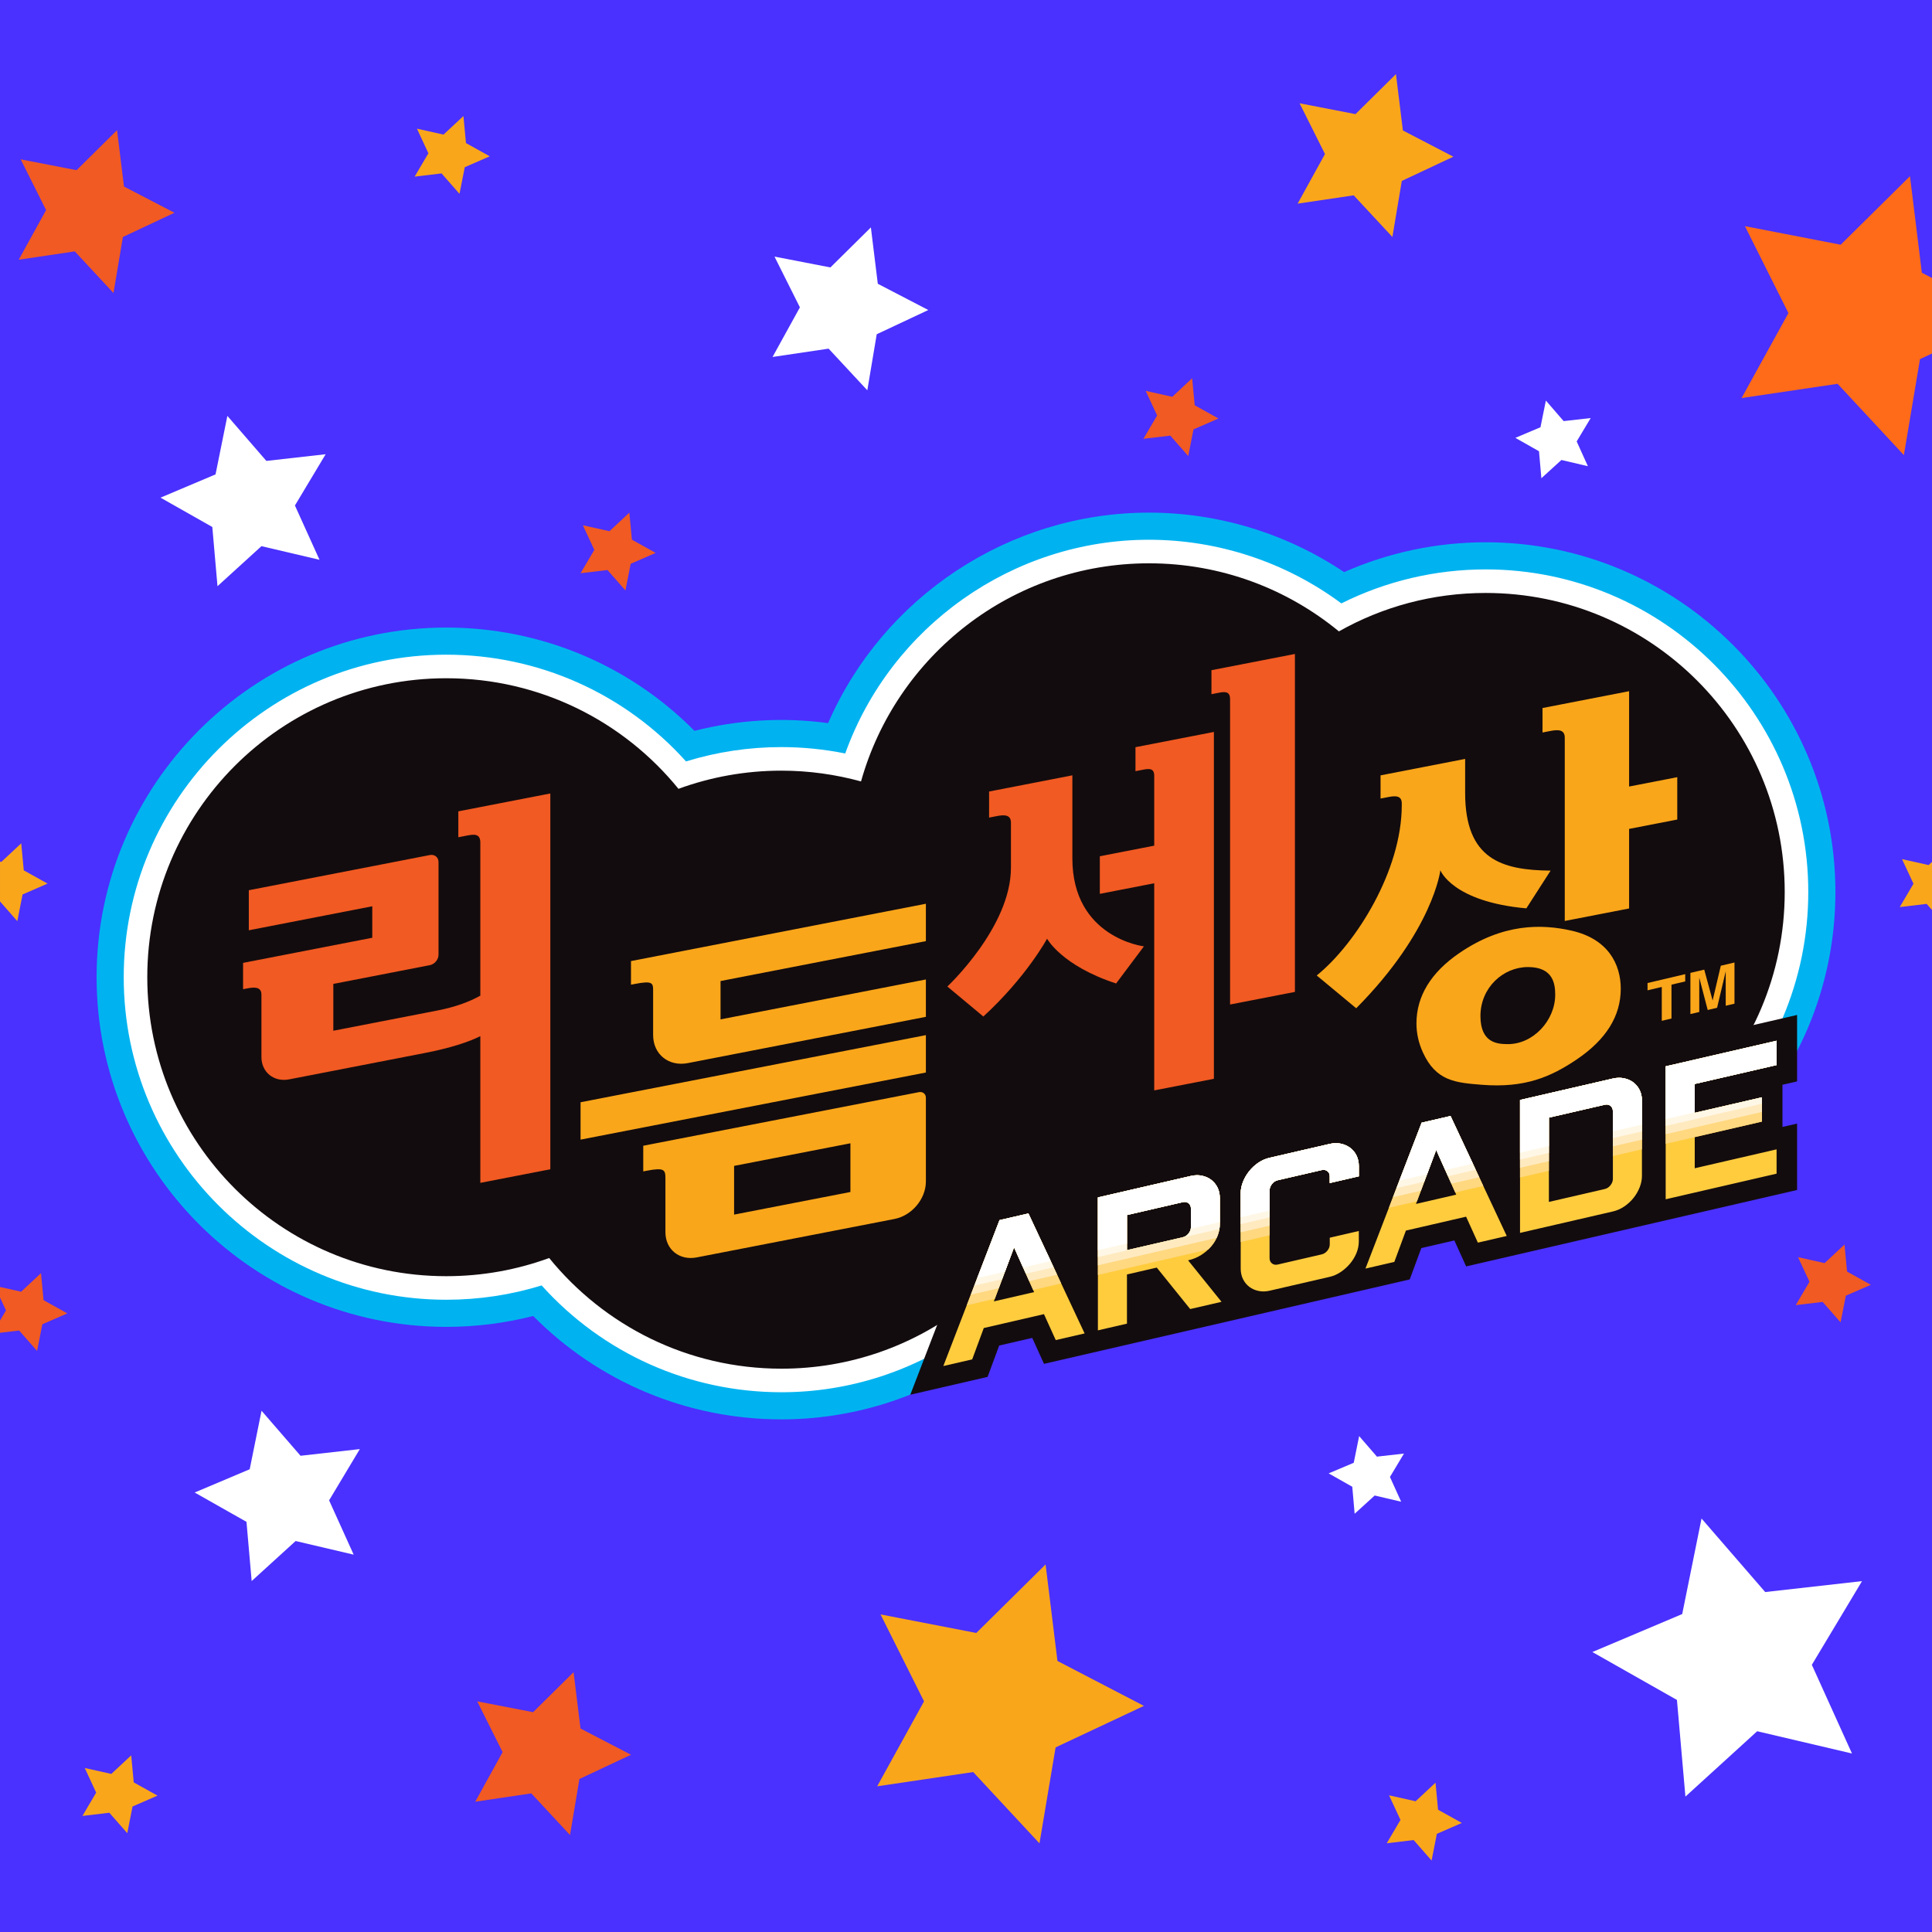
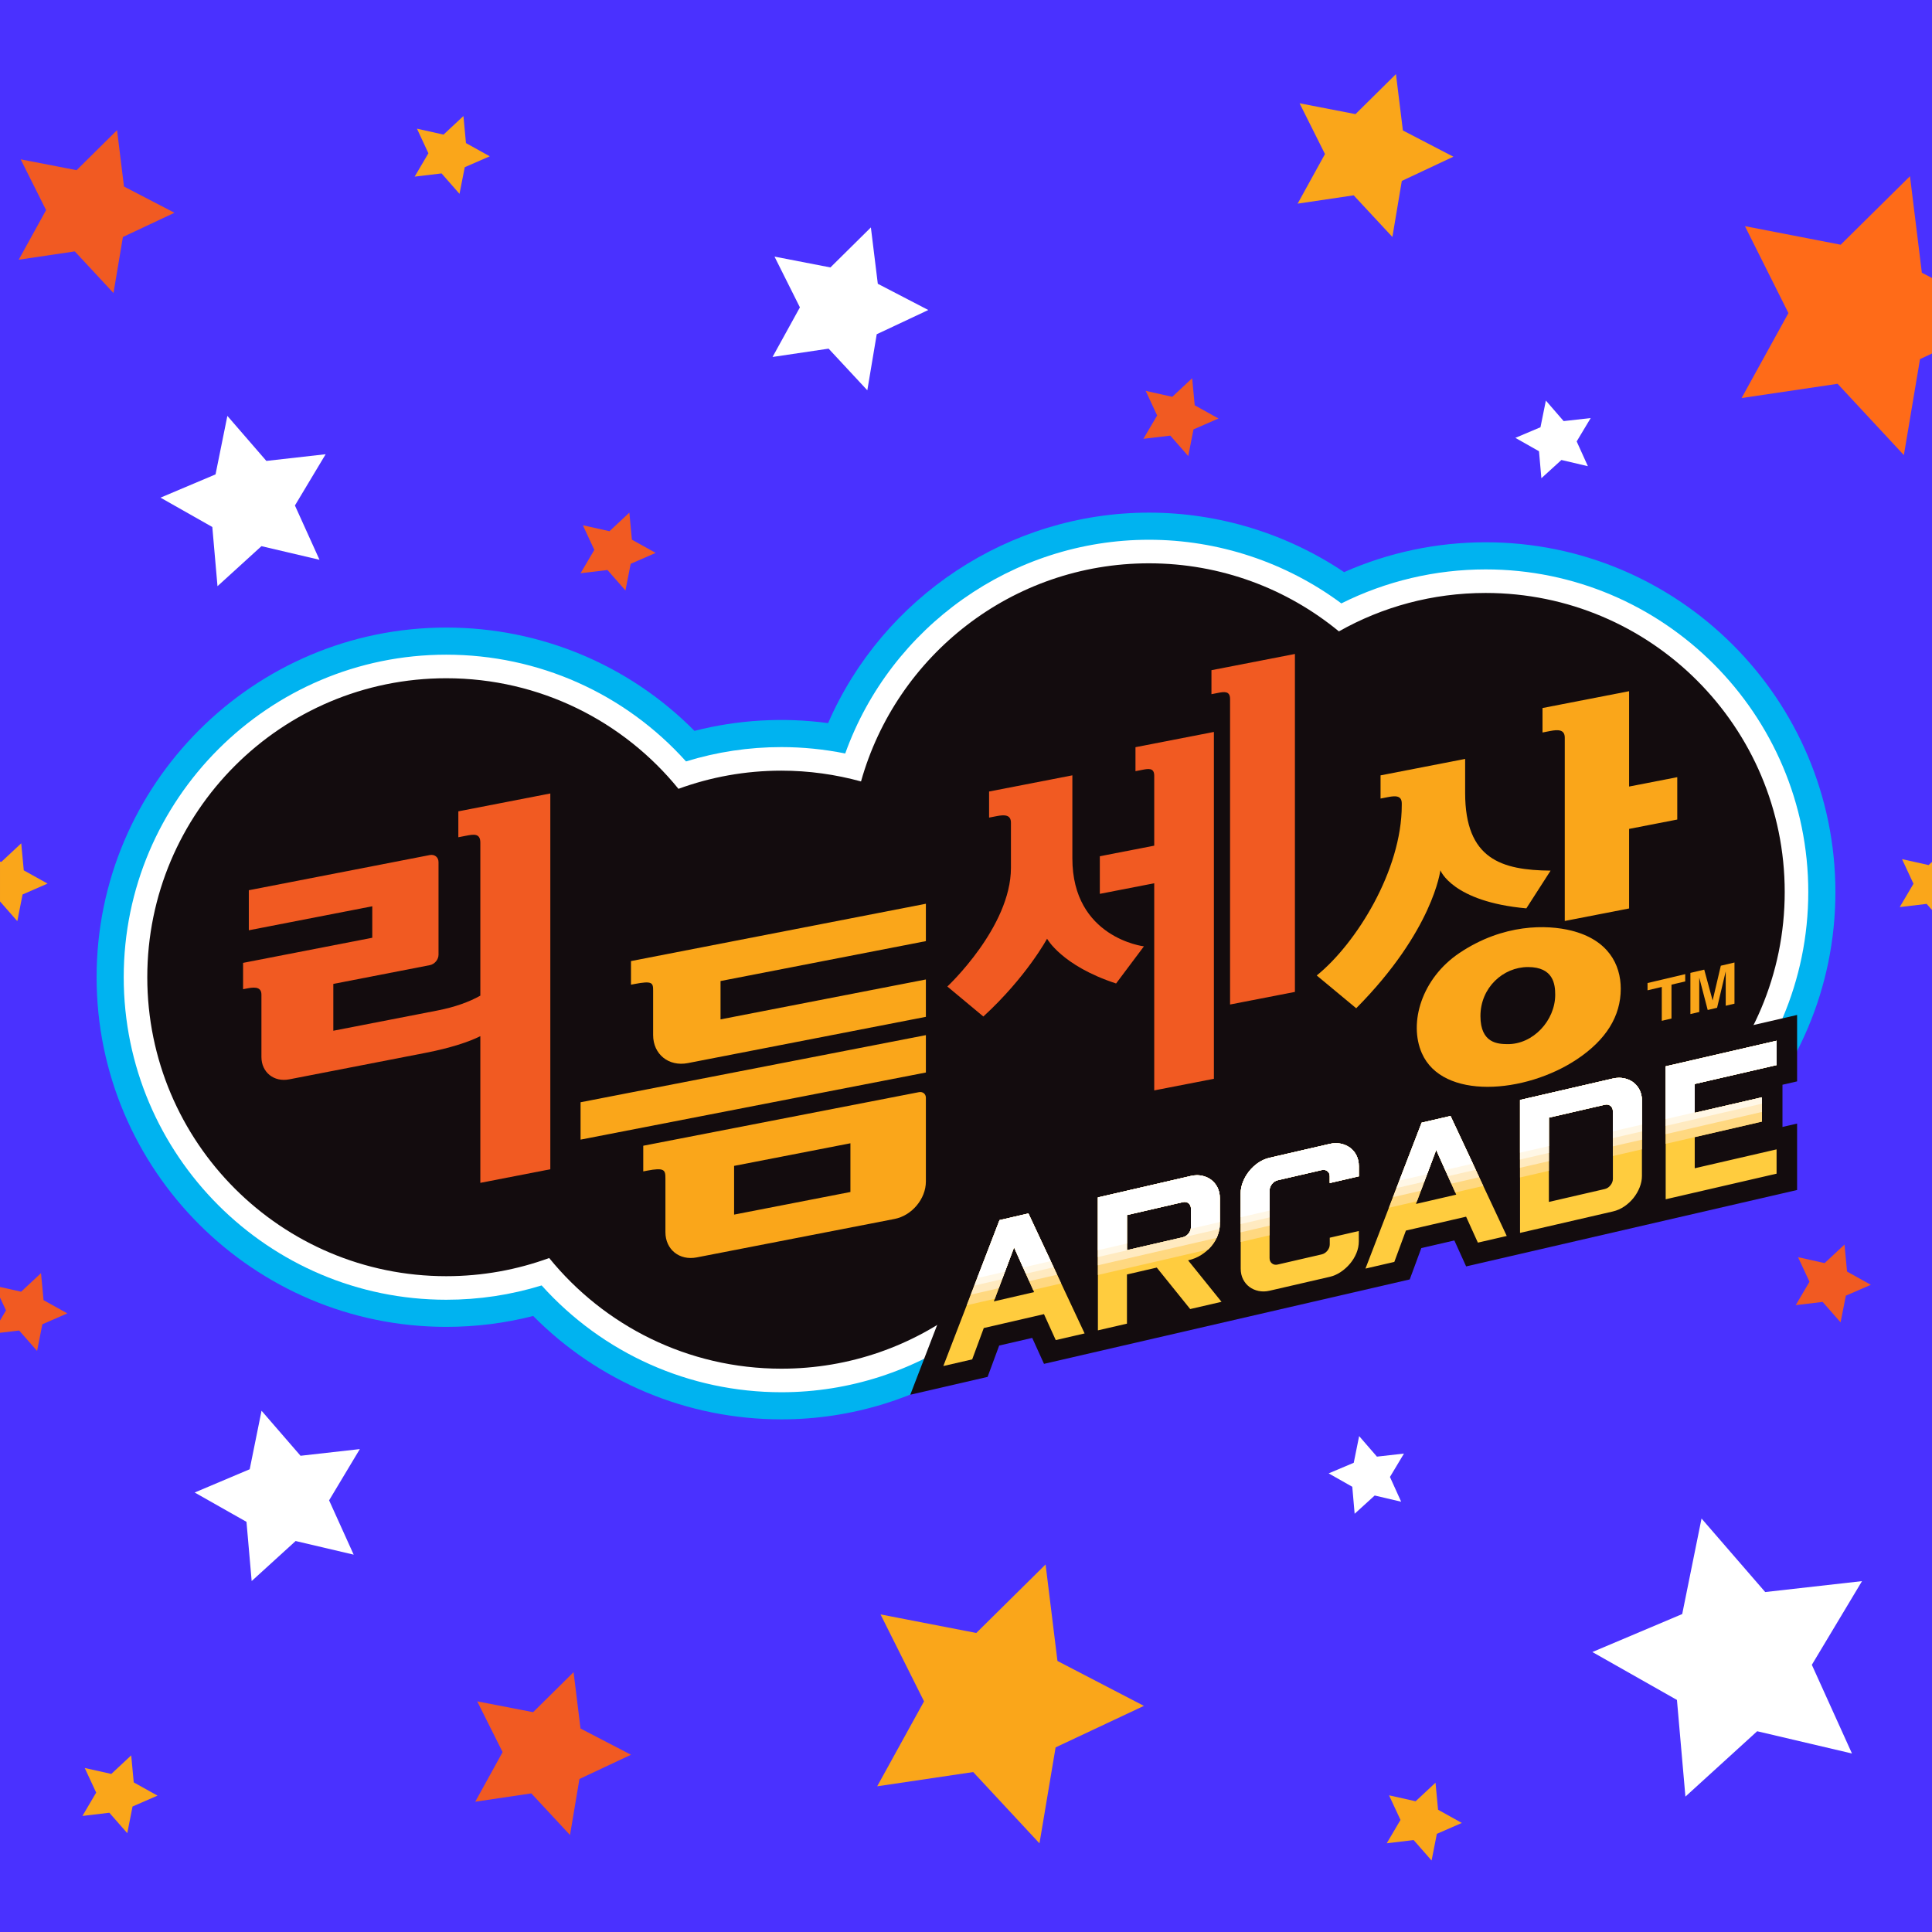
<svg xmlns="http://www.w3.org/2000/svg" version="1.1" id="svg1" width="666.667" height="666.667" viewBox="0 0 666.667 666.667">
  <defs id="defs1">
    <clipPath clipPathUnits="userSpaceOnUse" id="clipPath23">
      <path d="M 0,500 H 500 V 0 H 0 Z" transform="translate(-384.4873,-359.6593)" id="path23" />
    </clipPath>
    <clipPath clipPathUnits="userSpaceOnUse" id="clipPath25">
      <path d="M 0,500 H 500 V 0 H 0 Z" transform="translate(-384.4873,-352.6398)" id="path25" />
    </clipPath>
    <clipPath clipPathUnits="userSpaceOnUse" id="clipPath27">
      <path d="M 0,500 H 500 V 0 H 0 Z" transform="translate(-384.4873,-346.5426)" id="path27" />
    </clipPath>
    <clipPath clipPathUnits="userSpaceOnUse" id="clipPath29">
      <path d="M 0,500 H 500 V 0 H 0 Z" transform="translate(-349.291,-225.0792)" id="path29" />
    </clipPath>
    <clipPath clipPathUnits="userSpaceOnUse" id="clipPath31">
      <path d="M 0,500 H 500 V 0 H 0 Z" transform="translate(-465.0869,-220.1407)" id="path31" />
    </clipPath>
    <clipPath clipPathUnits="userSpaceOnUse" id="clipPath33">
      <path d="M 0,500 H 500 V 0 H 0 Z" transform="translate(-459.7773,-196.255)" id="path33" />
    </clipPath>
    <clipPath clipPathUnits="userSpaceOnUse" id="clipPath35">
      <path d="m 431.077,224.03 v -34.401 l 28.701,6.626 v 6.29 l -21.182,-4.89 v 8.06 l 17.397,4.016 v 6.291 l -17.397,-4.016 v 7.47 l 21.182,4.889 v 6.291 z m -13.663,-3.155 -24.031,-5.547 v -34.402 l 24.031,5.549 c 1.048,0.242 2.031,0.673 2.948,1.295 v 0 c 0.917,0.621 1.712,1.353 2.384,2.196 v 0 c 0.671,0.843 1.204,1.76 1.598,2.753 v 0 c 0.392,0.991 0.589,1.978 0.589,2.962 v 0 19.46 c 0,1.049 -0.204,1.976 -0.614,2.783 v 0 c -0.411,0.806 -0.959,1.465 -1.647,1.978 v 0 c -0.686,0.513 -1.49,0.86 -2.407,1.042 v 0 c -0.408,0.081 -0.822,0.121 -1.243,0.121 v 0 c -0.526,0 -1.062,-0.063 -1.608,-0.19 m -16.561,-10.113 14.448,3.335 c 0.59,0.136 1.088,0.038 1.499,-0.293 v 0 c 0.409,-0.332 0.614,-0.791 0.614,-1.381 v 0 -17.495 c 0,-0.59 -0.205,-1.146 -0.614,-1.666 v 0 c -0.411,-0.521 -0.909,-0.849 -1.499,-0.985 v 0 l -14.448,-3.336 z m -32.927,-1.311 -14.546,-37.76 7.47,1.725 2.998,8.112 15.578,3.597 3.048,-6.717 7.469,1.724 -14.547,31.043 z m 3.736,-7.099 0.049,0.011 5.16,-11.537 -10.419,-2.406 z m -27.52,1.607 -15.58,-3.596 c -1.048,-0.243 -2.023,-0.673 -2.923,-1.289 v 0 c -0.902,-0.62 -1.688,-1.349 -2.36,-2.192 v 0 c -0.671,-0.843 -1.204,-1.761 -1.597,-2.752 v 0 c -0.393,-0.992 -0.589,-1.979 -0.589,-2.962 v 0 -19.461 c 0,-1.049 0.204,-1.976 0.614,-2.782 v 0 c 0.409,-0.807 0.958,-1.467 1.647,-1.98 v 0 c 0.687,-0.513 1.481,-0.861 2.382,-1.046 v 0 c 0.902,-0.185 1.843,-0.165 2.826,0.063 v 0 l 15.58,3.596 c 0.982,0.227 1.923,0.641 2.826,1.242 v 0 c 0.9,0.601 1.702,1.319 2.407,2.153 v 0 c 0.704,0.834 1.26,1.749 1.671,2.745 v 0 c 0.409,0.995 0.614,2.018 0.614,3.066 v 0 2.654 l -7.518,-1.736 v -1.72 c 0,-0.59 -0.206,-1.137 -0.615,-1.641 v 0 c -0.41,-0.504 -0.91,-0.825 -1.499,-0.96 v 0 l -11.352,-2.621 c -0.59,-0.136 -1.09,-0.039 -1.499,0.293 v 0 c -0.411,0.331 -0.615,0.791 -0.615,1.382 v 0 17.495 c 0,0.589 0.204,1.145 0.615,1.665 v 0 c 0.409,0.52 0.909,0.849 1.499,0.985 v 0 l 11.352,2.621 c 0.589,0.136 1.089,0.046 1.499,-0.268 v 0 c 0.409,-0.316 0.615,-0.768 0.615,-1.357 v 0 -1.721 l 7.518,1.736 v 2.654 c 0,1.015 -0.205,1.935 -0.614,2.758 v 0 c -0.411,0.822 -0.967,1.488 -1.671,1.998 v 0 c -0.705,0.508 -1.507,0.856 -2.407,1.041 v 0 c -0.406,0.083 -0.82,0.125 -1.242,0.125 v 0 c -0.516,0 -1.044,-0.063 -1.584,-0.188 m -35.925,-8.294 -24.081,-5.559 v -34.401 l 7.519,1.736 v 12.728 l 7.716,1.781 8.649,-10.731 8.109,1.872 -8.649,10.732 c 1.278,0.295 2.415,0.762 3.415,1.402 v 0 c 0.999,0.64 1.859,1.388 2.58,2.242 v 0 c 0.721,0.855 1.269,1.775 1.647,2.764 v 0 c 0.376,0.988 0.565,1.973 0.565,2.956 v 0 6.733 c 0,1.048 -0.205,1.975 -0.615,2.783 v 0 c -0.409,0.805 -0.958,1.465 -1.645,1.979 v 0 c -0.689,0.512 -1.483,0.861 -2.384,1.046 v 0 c -0.405,0.083 -0.818,0.125 -1.239,0.125 v 0 c -0.516,0 -1.045,-0.063 -1.587,-0.188 m -16.562,-10.114 14.448,3.336 c 0.59,0.136 1.09,0.038 1.5,-0.293 v 0 c 0.409,-0.332 0.614,-0.792 0.614,-1.382 v 0 -4.766 c 0,-0.59 -0.205,-1.146 -0.614,-1.666 v 0 c -0.41,-0.521 -0.91,-0.848 -1.5,-0.985 v 0 l -14.448,-3.336 z m -32.976,-1.323 -14.546,-37.758 7.469,1.725 2.999,8.112 15.578,3.596 3.048,-6.717 7.47,1.726 -14.547,31.041 z m 3.735,-7.098 0.048,0.012 5.162,-11.538 -10.419,-2.405 z" transform="translate(-493.458,-261.403)" id="path35" />
    </clipPath>
    <clipPath clipPathUnits="userSpaceOnUse" id="clipPath37">
      <path d="m 431.077,224.03 v -34.401 l 28.701,6.626 v 6.29 l -21.182,-4.89 v 8.06 l 17.397,4.016 v 6.291 l -17.397,-4.016 v 7.47 l 21.182,4.889 v 6.291 z m -13.663,-3.155 -24.031,-5.547 v -34.402 l 24.031,5.549 c 1.048,0.242 2.031,0.673 2.948,1.295 v 0 c 0.917,0.621 1.712,1.353 2.384,2.196 v 0 c 0.671,0.843 1.204,1.76 1.598,2.753 v 0 c 0.392,0.991 0.589,1.978 0.589,2.962 v 0 19.46 c 0,1.049 -0.204,1.976 -0.614,2.783 v 0 c -0.411,0.806 -0.959,1.465 -1.647,1.978 v 0 c -0.686,0.513 -1.49,0.86 -2.407,1.042 v 0 c -0.408,0.081 -0.822,0.121 -1.243,0.121 v 0 c -0.526,0 -1.062,-0.063 -1.608,-0.19 m -16.561,-10.113 14.448,3.335 c 0.59,0.136 1.088,0.038 1.499,-0.293 v 0 c 0.409,-0.332 0.614,-0.791 0.614,-1.381 v 0 -17.495 c 0,-0.59 -0.205,-1.146 -0.614,-1.666 v 0 c -0.411,-0.521 -0.909,-0.849 -1.499,-0.985 v 0 l -14.448,-3.336 z m -32.927,-1.311 -14.546,-37.76 7.47,1.725 2.998,8.112 15.578,3.597 3.048,-6.717 7.469,1.724 -14.547,31.043 z m 3.736,-7.099 0.049,0.011 5.16,-11.537 -10.419,-2.406 z m -27.52,1.607 -15.58,-3.596 c -1.048,-0.243 -2.023,-0.673 -2.923,-1.289 v 0 c -0.902,-0.62 -1.688,-1.349 -2.36,-2.192 v 0 c -0.671,-0.843 -1.204,-1.761 -1.597,-2.752 v 0 c -0.393,-0.992 -0.589,-1.979 -0.589,-2.962 v 0 -19.461 c 0,-1.049 0.204,-1.976 0.614,-2.782 v 0 c 0.409,-0.807 0.958,-1.467 1.647,-1.98 v 0 c 0.687,-0.513 1.481,-0.861 2.382,-1.046 v 0 c 0.902,-0.185 1.843,-0.165 2.826,0.063 v 0 l 15.58,3.596 c 0.982,0.227 1.923,0.641 2.826,1.242 v 0 c 0.9,0.601 1.702,1.319 2.407,2.153 v 0 c 0.704,0.834 1.26,1.749 1.671,2.745 v 0 c 0.409,0.995 0.614,2.018 0.614,3.066 v 0 2.654 l -7.518,-1.736 v -1.72 c 0,-0.59 -0.206,-1.137 -0.615,-1.641 v 0 c -0.41,-0.504 -0.91,-0.825 -1.499,-0.96 v 0 l -11.352,-2.621 c -0.59,-0.136 -1.09,-0.039 -1.499,0.293 v 0 c -0.411,0.331 -0.615,0.791 -0.615,1.382 v 0 17.495 c 0,0.589 0.204,1.145 0.615,1.665 v 0 c 0.409,0.52 0.909,0.849 1.499,0.985 v 0 l 11.352,2.621 c 0.589,0.136 1.089,0.046 1.499,-0.268 v 0 c 0.409,-0.316 0.615,-0.768 0.615,-1.357 v 0 -1.721 l 7.518,1.736 v 2.654 c 0,1.015 -0.205,1.935 -0.614,2.758 v 0 c -0.411,0.822 -0.967,1.488 -1.671,1.998 v 0 c -0.705,0.508 -1.507,0.856 -2.407,1.041 v 0 c -0.406,0.083 -0.82,0.125 -1.242,0.125 v 0 c -0.516,0 -1.044,-0.063 -1.584,-0.188 m -35.925,-8.294 -24.081,-5.559 v -34.401 l 7.519,1.736 v 12.728 l 7.716,1.781 8.649,-10.731 8.109,1.872 -8.649,10.732 c 1.278,0.295 2.415,0.762 3.415,1.402 v 0 c 0.999,0.64 1.859,1.388 2.58,2.242 v 0 c 0.721,0.855 1.269,1.775 1.647,2.764 v 0 c 0.376,0.988 0.565,1.973 0.565,2.956 v 0 6.733 c 0,1.048 -0.205,1.975 -0.615,2.783 v 0 c -0.409,0.805 -0.958,1.465 -1.645,1.979 v 0 c -0.689,0.512 -1.483,0.861 -2.384,1.046 v 0 c -0.405,0.083 -0.818,0.125 -1.239,0.125 v 0 c -0.516,0 -1.045,-0.063 -1.587,-0.188 m -16.562,-10.114 14.448,3.336 c 0.59,0.136 1.09,0.038 1.5,-0.293 v 0 c 0.409,-0.332 0.614,-0.792 0.614,-1.382 v 0 -4.766 c 0,-0.59 -0.205,-1.146 -0.614,-1.666 v 0 c -0.41,-0.521 -0.91,-0.848 -1.5,-0.985 v 0 l -14.448,-3.336 z m -32.976,-1.323 -14.546,-37.758 7.469,1.725 2.999,8.112 15.578,3.596 3.048,-6.717 7.47,1.726 -14.547,31.041 z m 3.735,-7.098 0.048,0.012 5.162,-11.538 -10.419,-2.405 z" transform="translate(-493.458,-261.403)" id="path37" />
    </clipPath>
    <clipPath clipPathUnits="userSpaceOnUse" id="clipPath39">
      <path d="m 431.077,224.03 v -34.401 l 28.701,6.626 v 6.29 l -21.182,-4.89 v 8.06 l 17.397,4.016 v 6.291 l -17.397,-4.016 v 7.47 l 21.182,4.889 v 6.291 z m -13.663,-3.155 -24.031,-5.547 v -34.402 l 24.031,5.549 c 1.048,0.242 2.031,0.673 2.948,1.295 v 0 c 0.917,0.621 1.712,1.353 2.384,2.196 v 0 c 0.671,0.843 1.204,1.76 1.598,2.753 v 0 c 0.392,0.991 0.589,1.978 0.589,2.962 v 0 19.46 c 0,1.049 -0.204,1.976 -0.614,2.783 v 0 c -0.411,0.806 -0.959,1.465 -1.647,1.978 v 0 c -0.686,0.513 -1.49,0.86 -2.407,1.042 v 0 c -0.408,0.081 -0.822,0.121 -1.243,0.121 v 0 c -0.526,0 -1.062,-0.063 -1.608,-0.19 m -16.561,-10.113 14.448,3.335 c 0.59,0.136 1.088,0.038 1.499,-0.293 v 0 c 0.409,-0.332 0.614,-0.791 0.614,-1.381 v 0 -17.495 c 0,-0.59 -0.205,-1.146 -0.614,-1.666 v 0 c -0.411,-0.521 -0.909,-0.849 -1.499,-0.985 v 0 l -14.448,-3.336 z m -32.927,-1.311 -14.546,-37.76 7.47,1.725 2.998,8.112 15.578,3.597 3.048,-6.717 7.469,1.724 -14.547,31.043 z m 3.736,-7.099 0.049,0.011 5.16,-11.537 -10.419,-2.406 z m -27.52,1.607 -15.58,-3.596 c -1.048,-0.243 -2.023,-0.673 -2.923,-1.289 v 0 c -0.902,-0.62 -1.688,-1.349 -2.36,-2.192 v 0 c -0.671,-0.843 -1.204,-1.761 -1.597,-2.752 v 0 c -0.393,-0.992 -0.589,-1.979 -0.589,-2.962 v 0 -19.461 c 0,-1.049 0.204,-1.976 0.614,-2.782 v 0 c 0.409,-0.807 0.958,-1.467 1.647,-1.98 v 0 c 0.687,-0.513 1.481,-0.861 2.382,-1.046 v 0 c 0.902,-0.185 1.843,-0.165 2.826,0.063 v 0 l 15.58,3.596 c 0.982,0.227 1.923,0.641 2.826,1.242 v 0 c 0.9,0.601 1.702,1.319 2.407,2.153 v 0 c 0.704,0.834 1.26,1.749 1.671,2.745 v 0 c 0.409,0.995 0.614,2.018 0.614,3.066 v 0 2.654 l -7.518,-1.736 v -1.72 c 0,-0.59 -0.206,-1.137 -0.615,-1.641 v 0 c -0.41,-0.504 -0.91,-0.825 -1.499,-0.96 v 0 l -11.352,-2.621 c -0.59,-0.136 -1.09,-0.039 -1.499,0.293 v 0 c -0.411,0.331 -0.615,0.791 -0.615,1.382 v 0 17.495 c 0,0.589 0.204,1.145 0.615,1.665 v 0 c 0.409,0.52 0.909,0.849 1.499,0.985 v 0 l 11.352,2.621 c 0.589,0.136 1.089,0.046 1.499,-0.268 v 0 c 0.409,-0.316 0.615,-0.768 0.615,-1.357 v 0 -1.721 l 7.518,1.736 v 2.654 c 0,1.015 -0.205,1.935 -0.614,2.758 v 0 c -0.411,0.822 -0.967,1.488 -1.671,1.998 v 0 c -0.705,0.508 -1.507,0.856 -2.407,1.041 v 0 c -0.406,0.083 -0.82,0.125 -1.242,0.125 v 0 c -0.516,0 -1.044,-0.063 -1.584,-0.188 m -35.925,-8.294 -24.081,-5.559 v -34.401 l 7.519,1.736 v 12.728 l 7.716,1.781 8.649,-10.731 8.109,1.872 -8.649,10.732 c 1.278,0.295 2.415,0.762 3.415,1.402 v 0 c 0.999,0.64 1.859,1.388 2.58,2.242 v 0 c 0.721,0.855 1.269,1.775 1.647,2.764 v 0 c 0.376,0.988 0.565,1.973 0.565,2.956 v 0 6.733 c 0,1.048 -0.205,1.975 -0.615,2.783 v 0 c -0.409,0.805 -0.958,1.465 -1.645,1.979 v 0 c -0.689,0.512 -1.483,0.861 -2.384,1.046 v 0 c -0.405,0.083 -0.818,0.125 -1.239,0.125 v 0 c -0.516,0 -1.045,-0.063 -1.587,-0.188 m -16.562,-10.114 14.448,3.336 c 0.59,0.136 1.09,0.038 1.5,-0.293 v 0 c 0.409,-0.332 0.614,-0.792 0.614,-1.382 v 0 -4.766 c 0,-0.59 -0.205,-1.146 -0.614,-1.666 v 0 c -0.41,-0.521 -0.91,-0.848 -1.5,-0.985 v 0 l -14.448,-3.336 z m -32.976,-1.323 -14.546,-37.758 7.469,1.725 2.999,8.112 15.578,3.596 3.048,-6.717 7.47,1.726 -14.547,31.041 z m 3.735,-7.098 0.048,0.012 5.162,-11.538 -10.419,-2.405 z" transform="translate(-493.458,-261.403)" id="path39" />
    </clipPath>
    <clipPath clipPathUnits="userSpaceOnUse" id="clipPath41">
      <path d="m 431.077,224.03 v -34.401 l 28.701,6.626 v 6.29 l -21.182,-4.89 v 8.06 l 17.397,4.016 v 6.291 l -17.397,-4.016 v 7.47 l 21.182,4.889 v 6.291 z m -13.663,-3.155 -24.031,-5.547 v -34.402 l 24.031,5.549 c 1.048,0.242 2.031,0.673 2.948,1.295 v 0 c 0.917,0.621 1.712,1.353 2.384,2.196 v 0 c 0.671,0.843 1.204,1.76 1.598,2.753 v 0 c 0.392,0.991 0.589,1.978 0.589,2.962 v 0 19.46 c 0,1.049 -0.204,1.976 -0.614,2.783 v 0 c -0.411,0.806 -0.959,1.465 -1.647,1.978 v 0 c -0.686,0.513 -1.49,0.86 -2.407,1.042 v 0 c -0.408,0.081 -0.822,0.121 -1.243,0.121 v 0 c -0.526,0 -1.062,-0.063 -1.608,-0.19 m -16.561,-10.113 14.448,3.335 c 0.59,0.136 1.088,0.038 1.499,-0.293 v 0 c 0.409,-0.332 0.614,-0.791 0.614,-1.381 v 0 -17.495 c 0,-0.59 -0.205,-1.146 -0.614,-1.666 v 0 c -0.411,-0.521 -0.909,-0.849 -1.499,-0.985 v 0 l -14.448,-3.336 z m -32.927,-1.311 -14.546,-37.76 7.47,1.725 2.998,8.112 15.578,3.597 3.048,-6.717 7.469,1.724 -14.547,31.043 z m 3.736,-7.099 0.049,0.011 5.16,-11.537 -10.419,-2.406 z m -27.52,1.607 -15.58,-3.596 c -1.048,-0.243 -2.023,-0.673 -2.923,-1.289 v 0 c -0.902,-0.62 -1.688,-1.349 -2.36,-2.192 v 0 c -0.671,-0.843 -1.204,-1.761 -1.597,-2.752 v 0 c -0.393,-0.992 -0.589,-1.979 -0.589,-2.962 v 0 -19.461 c 0,-1.049 0.204,-1.976 0.614,-2.782 v 0 c 0.409,-0.807 0.958,-1.467 1.647,-1.98 v 0 c 0.687,-0.513 1.481,-0.861 2.382,-1.046 v 0 c 0.902,-0.185 1.843,-0.165 2.826,0.063 v 0 l 15.58,3.596 c 0.982,0.227 1.923,0.641 2.826,1.242 v 0 c 0.9,0.601 1.702,1.319 2.407,2.153 v 0 c 0.704,0.834 1.26,1.749 1.671,2.745 v 0 c 0.409,0.995 0.614,2.018 0.614,3.066 v 0 2.654 l -7.518,-1.736 v -1.72 c 0,-0.59 -0.206,-1.137 -0.615,-1.641 v 0 c -0.41,-0.504 -0.91,-0.825 -1.499,-0.96 v 0 l -11.352,-2.621 c -0.59,-0.136 -1.09,-0.039 -1.499,0.293 v 0 c -0.411,0.331 -0.615,0.791 -0.615,1.382 v 0 17.495 c 0,0.589 0.204,1.145 0.615,1.665 v 0 c 0.409,0.52 0.909,0.849 1.499,0.985 v 0 l 11.352,2.621 c 0.589,0.136 1.089,0.046 1.499,-0.268 v 0 c 0.409,-0.316 0.615,-0.768 0.615,-1.357 v 0 -1.721 l 7.518,1.736 v 2.654 c 0,1.015 -0.205,1.935 -0.614,2.758 v 0 c -0.411,0.822 -0.967,1.488 -1.671,1.998 v 0 c -0.705,0.508 -1.507,0.856 -2.407,1.041 v 0 c -0.406,0.083 -0.82,0.125 -1.242,0.125 v 0 c -0.516,0 -1.044,-0.063 -1.584,-0.188 m -35.925,-8.294 -24.081,-5.559 v -34.401 l 7.519,1.736 v 12.728 l 7.716,1.781 8.649,-10.731 8.109,1.872 -8.649,10.732 c 1.278,0.295 2.415,0.762 3.415,1.402 v 0 c 0.999,0.64 1.859,1.388 2.58,2.242 v 0 c 0.721,0.855 1.269,1.775 1.647,2.764 v 0 c 0.376,0.988 0.565,1.973 0.565,2.956 v 0 6.733 c 0,1.048 -0.205,1.975 -0.615,2.783 v 0 c -0.409,0.805 -0.958,1.465 -1.645,1.979 v 0 c -0.689,0.512 -1.483,0.861 -2.384,1.046 v 0 c -0.405,0.083 -0.818,0.125 -1.239,0.125 v 0 c -0.516,0 -1.045,-0.063 -1.587,-0.188 m -16.562,-10.114 14.448,3.336 c 0.59,0.136 1.09,0.038 1.5,-0.293 v 0 c 0.409,-0.332 0.614,-0.792 0.614,-1.382 v 0 -4.766 c 0,-0.59 -0.205,-1.146 -0.614,-1.666 v 0 c -0.41,-0.521 -0.91,-0.848 -1.5,-0.985 v 0 l -14.448,-3.336 z m -32.976,-1.323 -14.546,-37.758 7.469,1.725 2.999,8.112 15.578,3.596 3.048,-6.717 7.47,1.726 -14.547,31.041 z m 3.735,-7.098 0.048,0.012 5.162,-11.538 -10.419,-2.405 z" transform="translate(-493.458,-261.403)" id="path41" />
    </clipPath>
    <clipPath clipPathUnits="userSpaceOnUse" id="clipPath43">
      <path d="M 0,500 H 500 V 0 H 0 Z" transform="translate(-372.7656,-274.7711)" id="path43" />
    </clipPath>
    <clipPath clipPathUnits="userSpaceOnUse" id="clipPath45">
      <path d="M 0,500 H 500 V 0 H 0 Z" transform="translate(-313.5234,-326.5543)" id="path45" />
    </clipPath>
    <clipPath clipPathUnits="userSpaceOnUse" id="clipPath47">
      <path d="M 0,500 H 500 V 0 H 0 Z" transform="translate(-186.4746,-246.109)" id="path47" />
    </clipPath>
    <clipPath clipPathUnits="userSpaceOnUse" id="clipPath49">
      <path d="M 0,500 H 500 V 0 H 0 Z" transform="translate(-118.6182,-290.0255)" id="path49" />
    </clipPath>
    <clipPath clipPathUnits="userSpaceOnUse" id="clipPath51">
      <path d="M 0,500 H 500 V 0 H 0 Z" transform="translate(-446.6162,-239.7159)" id="path51" />
    </clipPath>
+     <clipPath clipPathUnits="userSpaceOnUse" id="clipPath667">
+       <path d="M 0,500 H 500 V 0 H 0 Z" transform="translate(-372.7656,-274.7711)" id="path667" />
+     </clipPath>
  </defs>
  <g id="layer-MC0">
    <path id="path1" d="M 0,0 H 500 V 500 H 0 Z" style="fill:#4a31ff;fill-opacity:1;fill-rule:nonzero;stroke:none" transform="matrix(1.333333,0,0,-1.333333,0,666.6667)" />
    <path id="path2" d="m 0,0 -25.055,-2.825 -16.478,19.026 -5.002,-24.722 -23.25,-9.827 21.888,-12.4 2.192,-25.015 18.573,16.914 24.53,-5.759 -10.384,22.949 z" style="fill:#ffffff;fill-opacity:1;fill-rule:nonzero;stroke:none" transform="matrix(1.333333,0,0,-1.333333,642.5195,545.5936)" />
    <path id="path3" d="M 0,0 -15.344,-1.729 -25.436,9.923 -28.5,-5.218 l -14.238,-6.018 13.405,-7.595 1.342,-15.319 11.375,10.358 15.023,-3.527 -6.36,14.054 z" style="fill:#ffffff;fill-opacity:1;fill-rule:nonzero;stroke:none" transform="matrix(1.333333,0,0,-1.333333,124.164,500.0311)" />
    <path id="path4" d="m 0,0 -15.345,-1.73 -10.092,11.652 -3.063,-15.14 -14.239,-6.019 13.405,-7.594 1.342,-15.32 11.375,10.359 15.024,-3.527 -6.361,14.054 z" style="fill:#ffffff;fill-opacity:1;fill-rule:nonzero;stroke:none" transform="matrix(1.333333,0,0,-1.333333,112.3737,156.7388)" />
    <path id="path5" d="m 0,0 -6.998,-0.789 -4.602,5.314 -1.397,-6.904 -6.494,-2.745 6.113,-3.464 0.612,-6.986 5.188,4.724 6.851,-1.608 -2.9,6.409 z" style="fill:#ffffff;fill-opacity:1;fill-rule:nonzero;stroke:none" transform="matrix(1.333333,0,0,-1.333333,548.8945,144.2564)" />
    <path id="path6" d="m 0,0 -6.997,-0.789 -4.603,5.313 -1.397,-6.904 -6.493,-2.745 6.113,-3.463 0.612,-6.986 5.188,4.723 6.85,-1.608 -2.9,6.409 z" style="fill:#ffffff;fill-opacity:1;fill-rule:nonzero;stroke:none" transform="matrix(1.333333,0,0,-1.333333,484.4609,501.5805)" />
    <path id="path7" d="m 0,0 -13.065,6.787 -1.794,14.586 -10.472,-10.355 -14.469,2.804 6.573,-13.136 -7.079,-12.839 14.509,2.153 10.016,-10.776 2.436,14.504 z" style="fill:#ffffff;fill-opacity:1;fill-rule:nonzero;stroke:none" transform="matrix(1.333333,0,0,-1.333333,320.3216,106.9737)" />
    <path id="path8" d="m 0,0 -24.781,4.803 11.258,-22.497 -12.124,-21.989 24.848,3.688 17.155,-18.457 4.171,24.841 3.106,1.46 V -8.61 l -2.625,1.363 -3.074,24.982 z" style="fill:#ff6b18;fill-opacity:1;fill-rule:nonzero;stroke:none" transform="matrix(1.333333,0,0,-1.333333,635.1564,84.44347)" />
    <path id="path9" d="m 0,0 -6.154,3.423 -0.659,6.999 -5.148,-4.809 -6.88,1.539 2.963,-6.371 -3.56,-6.042 6.966,0.831 4.642,-5.289 1.363,6.902 z" style="fill:#f15a22;fill-opacity:1;fill-rule:nonzero;stroke:none" transform="matrix(1.333333,0,0,-1.333333,226.2527,190.7869)" />
    <path id="path10" d="m 0,0 -5.465,1.222 v -2.725 l 1.549,-3.329 -1.549,-2.629 v -3.174 l 4.956,0.591 4.642,-5.288 1.362,6.902 6.467,2.816 -6.154,3.423 -0.659,6.999 z" style="fill:#f15a22;fill-opacity:1;fill-rule:nonzero;stroke:none" transform="matrix(1.333333,0,0,-1.333333,7.2864,445.7203)" />
    <path id="path11" d="m 0,0 -6.153,3.423 -0.659,6.999 -5.149,-4.808 -6.88,1.538 2.964,-6.37 -3.56,-6.043 6.966,0.832 4.642,-5.289 1.363,6.901 z" style="fill:#f15a22;fill-opacity:1;fill-rule:nonzero;stroke:none" transform="matrix(1.333333,0,0,-1.333333,645.5599,443.3416)" />
    <path id="path12" d="m 0,0 -6.154,3.423 -0.658,6.999 -5.149,-4.808 -6.88,1.538 2.964,-6.37 -3.56,-6.043 6.966,0.832 4.642,-5.29 1.362,6.902 z" style="fill:#f15a22;fill-opacity:1;fill-rule:nonzero;stroke:none" transform="matrix(1.333333,0,0,-1.333333,420.4583,144.4107)" />
    <path id="path13" d="m 0,0 -13.064,6.786 -1.795,14.586 -10.472,-10.355 -14.469,2.804 6.574,-13.135 -7.08,-12.839 14.509,2.153 10.016,-10.776 2.436,14.504 z" style="fill:#f15a22;fill-opacity:1;fill-rule:nonzero;stroke:none" transform="matrix(1.333333,0,0,-1.333333,217.7344,605.5037)" />
    <path id="path14" d="m 0,0 -13.064,6.786 -1.795,14.587 -10.472,-10.355 -14.468,2.804 6.573,-13.136 -7.08,-12.839 14.509,2.153 10.016,-10.776 2.436,14.504 z" style="fill:#f15a22;fill-opacity:1;fill-rule:nonzero;stroke:none" transform="matrix(1.333333,0,0,-1.333333,60.20373,73.41453)" />
    <path id="path15" d="m 0,0 -6.154,3.423 -0.658,6.999 -5.149,-4.808 -6.88,1.538 2.964,-6.37 -3.56,-6.043 6.966,0.832 4.642,-5.29 1.363,6.902 z" style="fill:#faa61a;fill-opacity:1;fill-rule:nonzero;stroke:none" transform="matrix(1.333333,0,0,-1.333333,168.9961,53.93347)" />
    <path id="path16" d="M 0,0 -0.346,0.077 V -10.23 l 4.478,-5.102 1.363,6.901 6.466,2.817 -6.153,3.423 -0.66,6.999 z" style="fill:#faa61a;fill-opacity:1;fill-rule:nonzero;stroke:none" transform="matrix(1.333333,0,0,-1.333333,0.462,297.4111)" />
    <path id="path17" d="m 0,0 -6.154,3.423 -0.658,6.999 -5.149,-4.809 -6.88,1.539 2.964,-6.371 -3.56,-6.042 6.966,0.831 4.642,-5.289 1.363,6.903 z" style="fill:#faa61a;fill-opacity:1;fill-rule:nonzero;stroke:none" transform="matrix(1.333333,0,0,-1.333333,54.3568,619.6067)" />
    <path id="path18" d="m 0,0 -6.154,3.423 -0.658,6.999 -5.149,-4.808 -6.88,1.538 2.963,-6.37 -3.559,-6.043 6.965,0.832 4.643,-5.29 1.362,6.903 z" style="fill:#faa61a;fill-opacity:1;fill-rule:nonzero;stroke:none" transform="matrix(1.333333,0,0,-1.333333,504.4297,629.0389)" />
    <path id="path19" d="M 0,0 -3.56,-6.042 3.407,-5.211 4.793,-6.79 V 5.651 L 3.916,4.832 -2.964,6.371 Z" style="fill:#faa61a;fill-opacity:1;fill-rule:nonzero;stroke:none" transform="matrix(1.333333,0,0,-1.333333,660.2772,304.9507)" />
    <path id="path20" d="m 0,0 -22.375,11.623 -3.073,24.981 -17.935,-17.735 -24.78,4.803 11.258,-22.497 -12.125,-21.988 24.848,3.687 17.155,-18.456 4.172,24.841 z" style="fill:#faa61a;fill-opacity:1;fill-rule:nonzero;stroke:none" transform="matrix(1.333333,0,0,-1.333333,394.7252,588.6404)" />
    <path id="path21" d="m 0,0 -13.064,6.786 -1.795,14.587 -10.472,-10.355 -14.469,2.804 6.573,-13.136 -7.08,-12.839 14.509,2.153 10.017,-10.776 2.435,14.504 z" style="fill:#faa61a;fill-opacity:1;fill-rule:nonzero;stroke:none" transform="matrix(1.333333,0,0,-1.333333,501.5079,54.0688)" />
    <path id="path22" d="m 0,0 c -12.657,0 -25.164,-2.653 -36.635,-7.727 -14.853,9.98 -32.487,15.399 -50.503,15.399 -36.267,0 -68.856,-21.879 -83.036,-54.474 -11.614,1.568 -23.398,0.858 -34.584,-2.004 -16.928,17.09 -39.881,26.735 -64.239,26.735 -49.897,0 -90.49,-40.594 -90.49,-90.491 0,-49.896 40.593,-90.49 90.49,-90.49 7.642,0 15.177,0.946 22.496,2.819 16.94,-17.106 39.901,-26.758 64.26,-26.758 36.267,0 68.856,21.88 83.036,54.475 16.603,-2.242 33.598,0.221 48.724,6.912 14.855,-9.98 32.489,-15.4 50.503,-15.4 49.897,0 90.491,40.594 90.491,90.491 C 90.513,-40.604 49.909,0 0,0" style="fill:#00b3f0;fill-opacity:1;fill-rule:nonzero;stroke:none" transform="matrix(1.333333,0,0,-1.333333,512.6497,187.1209)" clip-path="url(#clipPath23)" />
    <path id="path24" d="M 0,0 C -12.999,0 -25.824,-3.032 -37.345,-8.799 -51.678,1.85 -69.202,7.672 -87.138,7.672 c -35.302,0 -66.824,-22.469 -78.605,-55.314 -5.458,1.099 -10.993,1.655 -16.52,1.655 -8.427,0 -16.71,-1.246 -24.682,-3.708 -15.831,17.608 -38.211,27.624 -62.052,27.624 -46.026,0 -83.471,-37.445 -83.471,-83.471 0,-46.026 37.445,-83.471 83.471,-83.471 8.428,0 16.711,1.245 24.682,3.707 15.846,-17.623 38.234,-27.645 62.074,-27.645 35.303,0 66.824,22.468 78.604,55.312 5.458,-1.098 10.993,-1.653 16.521,-1.653 13,0 25.824,3.032 37.345,8.798 14.334,-10.649 31.858,-16.47 49.793,-16.47 46.026,0 83.471,37.444 83.471,83.47 C 83.493,-37.455 46.038,0 0,0" style="fill:#ffffff;fill-opacity:1;fill-rule:nonzero;stroke:none" transform="matrix(1.333333,0,0,-1.333333,512.6497,196.4803)" clip-path="url(#clipPath25)" />
    <path id="path26" d="m 0,0 c -13.792,0 -26.751,-3.6 -37.979,-9.945 -13.364,11.002 -30.485,17.617 -49.16,17.617 -35.48,0 -65.381,-23.894 -74.516,-56.45 -6.569,1.8 -13.476,2.79 -20.609,2.79 -9.359,0 -18.336,-1.665 -26.638,-4.702 -14.175,17.459 -35.841,28.618 -60.095,28.618 -42.725,0 -77.373,-34.648 -77.373,-77.373 0,-42.725 34.648,-77.374 77.373,-77.374 9.36,0 18.337,1.665 26.639,4.702 14.197,-17.481 35.84,-28.64 60.117,-28.64 35.48,0 65.382,23.893 74.516,56.449 6.57,-1.8 13.477,-2.79 20.609,-2.79 13.792,0 26.752,3.6 37.978,9.945 13.365,-11.002 30.487,-17.617 49.16,-17.617 42.726,0 77.374,34.648 77.374,77.374 C 77.396,-34.671 42.748,0 0,0" style="fill:#130c0e;fill-opacity:1;fill-rule:nonzero;stroke:none" transform="matrix(1.333333,0,0,-1.333333,512.6497,204.6099)" clip-path="url(#clipPath27)" />
    <path id="path28" d="m 0,0 -94.842,-21.896 7.51,-32.53 94.842,21.896 z" style="fill:#130c0e;fill-opacity:1;fill-rule:nonzero;stroke:none" transform="matrix(1.333333,0,0,-1.333333,465.7213,366.5611)" clip-path="url(#clipPath29)" />
    <path id="path30" d="m 0,0 v 17.19 l -210.35,-48.562 -19.155,-49.723 20.008,4.618 2.998,8.113 8.551,1.974 3.048,-6.715 94.651,21.851 2.997,8.112 8.552,1.974 3.047,-6.716 L 0,-28.11 v 17.19 l -3.784,-0.873 v 10.919 z" style="fill:#130c0e;fill-opacity:1;fill-rule:nonzero;stroke:none" transform="matrix(1.333333,0,0,-1.333333,620.1159,373.1457)" clip-path="url(#clipPath31)" />
    <path id="path32" d="M 0,0 -28.7,-6.626 V 27.775 L 0,34.401 V 28.11 L -21.182,23.221 V 15.75 l 17.398,4.017 V 13.476 L -21.182,9.459 V 1.4 L 0,6.29 Z m -42.363,16.167 c 0,0.591 -0.205,1.05 -0.615,1.382 -0.41,0.331 -0.909,0.43 -1.499,0.293 L -58.925,14.507 V -7.314 l 14.448,3.336 c 0.59,0.136 1.089,0.464 1.499,0.985 0.41,0.52 0.615,1.076 0.615,1.666 z m 7.519,-16.742 c 0,-0.983 -0.197,-1.97 -0.59,-2.962 -0.393,-0.992 -0.926,-1.909 -1.597,-2.752 -0.672,-0.843 -1.467,-1.575 -2.384,-2.196 -0.917,-0.622 -1.9,-1.054 -2.948,-1.295 l -24.032,-5.549 v 34.401 l 24.032,5.549 c 0.983,0.227 1.932,0.249 2.85,0.068 0.917,-0.182 1.721,-0.529 2.409,-1.042 0.687,-0.512 1.235,-1.172 1.646,-1.978 0.409,-0.807 0.614,-1.734 0.614,-2.783 z m -58.481,-7.259 10.419,2.405 -5.16,11.537 -0.049,-0.011 z m 16.021,-10.013 -3.048,6.717 -15.578,-3.597 -2.998,-8.112 -7.469,-1.725 14.546,37.759 7.47,1.725 14.547,-31.043 z m -53.911,-12.446 c -0.983,-0.228 -1.925,-0.248 -2.826,-0.063 -0.901,0.185 -1.695,0.534 -2.383,1.047 -0.688,0.512 -1.237,1.172 -1.646,1.978 -0.41,0.807 -0.615,1.734 -0.615,2.783 v 19.461 c 0,0.983 0.197,1.97 0.59,2.962 0.393,0.991 0.925,1.909 1.597,2.752 0.672,0.843 1.458,1.573 2.359,2.191 0.901,0.618 1.875,1.047 2.924,1.289 l 15.579,3.597 c 0.983,0.227 1.924,0.248 2.826,0.063 0.901,-0.185 1.703,-0.533 2.408,-1.041 0.704,-0.51 1.26,-1.176 1.671,-1.998 0.409,-0.823 0.614,-1.743 0.614,-2.758 v -2.654 l -7.519,-1.736 v 1.721 c 0,0.589 -0.206,1.041 -0.614,1.357 -0.41,0.314 -0.91,0.404 -1.499,0.268 l -11.353,-2.621 c -0.589,-0.136 -1.089,-0.465 -1.499,-0.985 -0.41,-0.521 -0.614,-1.075 -0.614,-1.666 V -21.84 c 0,-0.591 0.204,-1.051 0.614,-1.382 0.41,-0.332 0.91,-0.429 1.499,-0.293 l 11.353,2.62 c 0.589,0.137 1.089,0.457 1.499,0.961 0.408,0.504 0.614,1.051 0.614,1.641 v 1.72 l 7.519,1.736 v -2.654 c 0,-1.049 -0.205,-2.071 -0.614,-3.066 -0.411,-0.996 -0.967,-1.911 -1.671,-2.745 -0.705,-0.834 -1.507,-1.552 -2.408,-2.153 -0.902,-0.601 -1.843,-1.015 -2.826,-1.242 z m -20.346,21.25 c 0,0.59 -0.205,1.05 -0.614,1.382 -0.409,0.331 -0.909,0.43 -1.499,0.293 l -14.448,-3.336 v -9.091 l 14.448,3.335 c 0.59,0.136 1.09,0.464 1.499,0.985 0.409,0.52 0.614,1.076 0.614,1.666 z m 0,8.453 c 0.984,0.227 1.925,0.248 2.827,0.063 0.9,-0.185 1.695,-0.535 2.383,-1.047 0.688,-0.513 1.236,-1.173 1.646,-1.979 0.41,-0.806 0.614,-1.734 0.614,-2.782 v -6.733 c 0,-0.983 -0.188,-1.969 -0.564,-2.956 -0.378,-0.989 -0.926,-1.91 -1.647,-2.764 -0.72,-0.854 -1.581,-1.601 -2.58,-2.241 -1,-0.641 -2.138,-1.108 -3.415,-1.403 l 8.649,-10.732 -8.11,-1.872 -8.648,10.732 -7.716,-1.782 v -12.728 l -7.519,-1.736 v 34.401 z m -51.011,-32.466 10.419,2.405 -5.161,11.537 -0.049,-0.011 z m 16.021,-10.012 -3.048,6.716 -15.578,-3.596 -2.998,-8.113 -7.47,-1.724 14.546,37.759 7.471,1.724 14.547,-31.042 z" style="fill:#ffcc3e;fill-opacity:1;fill-rule:nonzero;stroke:none" transform="matrix(1.333333,0,0,-1.333333,613.0364,404.9933)" clip-path="url(#clipPath33)" />
    <path id="path34" d="m 0,0 -262.933,-60.721 10.312,-40.641 262.933,60.721 z" style="fill:#ffd880;fill-opacity:1;fill-rule:nonzero;stroke:none" transform="matrix(1.333333,0,0,-1.333333,657.944,318.1293)" clip-path="url(#clipPath35)" />
    <path id="path36" d="m 0,0 -262.933,-60.721 9.409,-38.348 262.932,60.721 z" style="fill:#ffeac0;fill-opacity:1;fill-rule:nonzero;stroke:none" transform="matrix(1.333333,0,0,-1.333333,657.944,318.1293)" clip-path="url(#clipPath37)" />
    <path id="path38" d="m 0,0 -262.933,-60.721 8.571,-36.404 262.933,60.721 z" style="fill:#fff7e6;fill-opacity:1;fill-rule:nonzero;stroke:none" transform="matrix(1.333333,0,0,-1.333333,657.944,318.1293)" clip-path="url(#clipPath39)" />
    <path id="path40" d="m 0,0 -262.933,-60.721 8.257,-34.71 262.933,60.721 z" style="fill:#ffffff;fill-opacity:1;fill-rule:nonzero;stroke:none" transform="matrix(1.333333,0,0,-1.333333,657.944,318.1293)" clip-path="url(#clipPath41)" />
-     <path id="path42" d="m 0,0 c 0,0 -1.829,-15.582 -21.779,-35.706 l -10.215,8.482 c 10.223,8.279 22.004,27.196 22.004,44.053 v 0.476 c 0,2.025 -1.567,2.023 -3.518,1.643 l -1.971,-0.383 v 6.001 L 6.412,28.821 V 20.017 C 6.412,2.801 15.909,0.034 28.528,-0.09 L 22.251,-9.854 C 3.075,-8.134 0,0 0,0 M 61.309,24.096 V 13.132 L 48.845,10.709 v -20.59 l -16.65,-3.236 v 47.442 c 0,2.136 -1.754,2.114 -3.752,1.726 l -2.007,-0.39 v 6.331 l 22.409,4.356 V 21.673 Z M 17.278,-44.989 c -2.272,0.045 -6.907,0.136 -6.907,7.262 0,7.386 5.898,12.683 12.308,12.684 6.579,10e-4 7.042,-4.458 7.042,-7.172 0,-6.653 -5.735,-12.906 -12.443,-12.774 m 16.65,29.369 c -7.727,1.741 -17.674,1.924 -28.956,-5.76 -7.418,-5.052 -11.159,-11.206 -11.159,-18.26 0,-2.541 0.557,-5.062 1.665,-7.487 3.398,-7.443 8.432,-7.843 15.275,-8.386 11.184,-0.888 17.91,2.071 24.615,6.614 7.492,5.083 11.317,11.148 11.317,18.237 0,6.329 -3.248,12.899 -12.757,15.042" style="fill:#faa61a;fill-opacity:1;fill-rule:nonzero;stroke:none" transform="matrix(1.333333,0,0,-1.333333,497.0208,300.3052)" clip-path="url(#clipPath43)" />
+     <path id="path666" d="m 0,0 c 0,0 -1.829,-15.582 -21.779,-35.706 l -10.215,8.482 c 10.223,8.279 22.004,27.196 22.004,44.053 v 0.476 c 0,2.025 -1.567,2.023 -3.518,1.643 l -1.971,-0.383 v 6.001 L 6.412,28.821 V 20.017 C 6.412,2.801 15.909,0.034 28.528,-0.09 L 22.251,-9.854 C 3.075,-8.134 0,0 0,0 M 61.309,24.096 V 13.132 L 48.845,10.709 v -20.59 l -16.65,-3.236 v 47.442 c 0,2.136 -1.754,2.114 -3.752,1.726 l -2.007,-0.39 v 6.331 l 22.409,4.356 V 21.673 Z M 17.278,-44.989 c -2.272,0.045 -6.907,0.136 -6.907,7.262 0,7.386 5.898,12.683 12.308,12.684 6.579,10e-4 7.042,-4.458 7.042,-7.172 0,-6.653 -5.735,-12.906 -12.443,-12.774 m 16.65,29.369 c -6.34,1.589 -17.61,1.829 -28.956,-5.76 -9.786,-6.545 -13.235,-18.056 -9.759,-25.966 5.326,-12.123 26.679,-10.548 40.155,-1.553 7.53,5.026 11.317,11.148 11.317,18.237 0,6.329 -3.302,12.672 -12.757,15.042" style="fill:#faa61a;fill-opacity:1;fill-rule:nonzero;stroke:none" transform="matrix(1.333333,0,0,-1.333333,497.0207,300.3053)" clip-path="url(#clipPath667)" />
    <path id="path44" d="m 0,0 v -6.207 l 1.669,0.325 c 1.662,0.322 3.148,0.543 3.148,-1.594 v -79.045 l 16.785,3.262 V 4.199 Z m -19.662,-19.925 v -6.207 l 1.67,0.325 c 1.662,0.323 3.183,0.619 3.183,-1.518 v -18.088 l -14.078,-2.736 v -9.731 l 14.078,2.736 v -53.604 l 15.441,3.002 v 89.766 z m 2.183,-51.545 -7.2,-9.607 c -14.065,4.591 -17.864,11.587 -17.864,11.587 0,0 -5.326,-9.898 -16.492,-20.136 l -9.315,7.762 c 0,0 16.457,15.365 16.457,30.713 v 11.682 c 0,2.136 -1.745,2.08 -3.697,1.701 l -1.96,-0.381 v 6.75 l 21.554,4.19 v -21.492 c 0,-20.578 18.517,-22.769 18.517,-22.769" style="fill:#f15a22;fill-opacity:1;fill-rule:nonzero;stroke:none" transform="matrix(1.333333,0,0,-1.333333,418.0312,231.2609)" clip-path="url(#clipPath45)" />
    <path id="path46" d="M 0,0 V -9.924 L 53.143,0.406 V -9.265 L -8.446,-21.236 c -4.97,-0.966 -9,2.28 -9,7.251 v 11.521 c 0,1.993 -0.183,2.595 -4.845,1.689 l -0.883,-0.171 V 5.166 L 53.143,20 v -9.67 z m 53.143,-14.001 v -9.671 l -89.366,-17.371 v 9.67 z M 33.613,-54.596 3.51,-60.448 v 12.609 l 30.103,5.851 z m 17.73,25.837 -71.344,-13.867 v -6.64 l 0.884,0.172 c 4.669,0.907 4.853,0.176 4.853,-2.011 V -65 c 0,-4.473 3.626,-7.395 8.1,-6.525 l 51.206,9.953 c 4.474,0.87 8.101,5.201 8.101,9.675 v 21.688 c 0,0.994 -0.807,1.644 -1.8,1.45" style="fill:#faa61a;fill-opacity:1;fill-rule:nonzero;stroke:none" transform="matrix(1.333333,0,0,-1.333333,248.6328,338.5213)" clip-path="url(#clipPath47)" />
    <path id="path48" d="m 0,0 v -6.705 l 1.958,0.381 c 1.949,0.379 3.734,0.725 3.734,-1.776 v -39.598 c -2.88,-1.62 -6.568,-2.964 -11.114,-3.847 l -26.932,-5.235 v 12.119 l 24.974,4.855 c 1.243,0.242 2.25,1.445 2.25,2.687 v 23.996 c 0,1.242 -1.007,2.054 -2.25,1.812 l -46.843,-9.105 v -10.363 l 31.949,6.211 v -8.149 l -33.434,-6.499 v -6.817 l 0.79,0.154 c 1.594,0.309 3.958,0.769 3.958,-1.549 V -63.56 c 0,-3.976 3.223,-6.573 7.2,-5.8 l 35.165,6.836 c 6.597,1.282 11.385,2.879 14.287,4.342 v -37.966 l 18.112,3.52 V 4.627 Z" style="fill:#f15a22;fill-opacity:1;fill-rule:nonzero;stroke:none" transform="matrix(1.333333,0,0,-1.333333,158.1576,279.966)" clip-path="url(#clipPath49)" />
    <path id="path50" d="M 0,0 V 8.9 L -2.239,-0.528 -4.664,-1.1 -6.85,7.285 v -8.9 L -9.142,-2.156 V 8.499 l 3.581,0.844 2.16,-7.942 0.026,0.007 2.105,8.947 3.535,0.834 V 0.534 Z m -16.548,-3.902 v 8.765 l -3.687,-0.869 v 1.883 l 9.752,2.3 V 6.293 L -14.037,5.455 V -3.31 Z" style="fill:#faa61a;fill-opacity:1;fill-rule:nonzero;stroke:none" transform="matrix(1.333333,0,0,-1.333333,595.4883,347.0455)" clip-path="url(#clipPath51)" />
  </g>
</svg>
